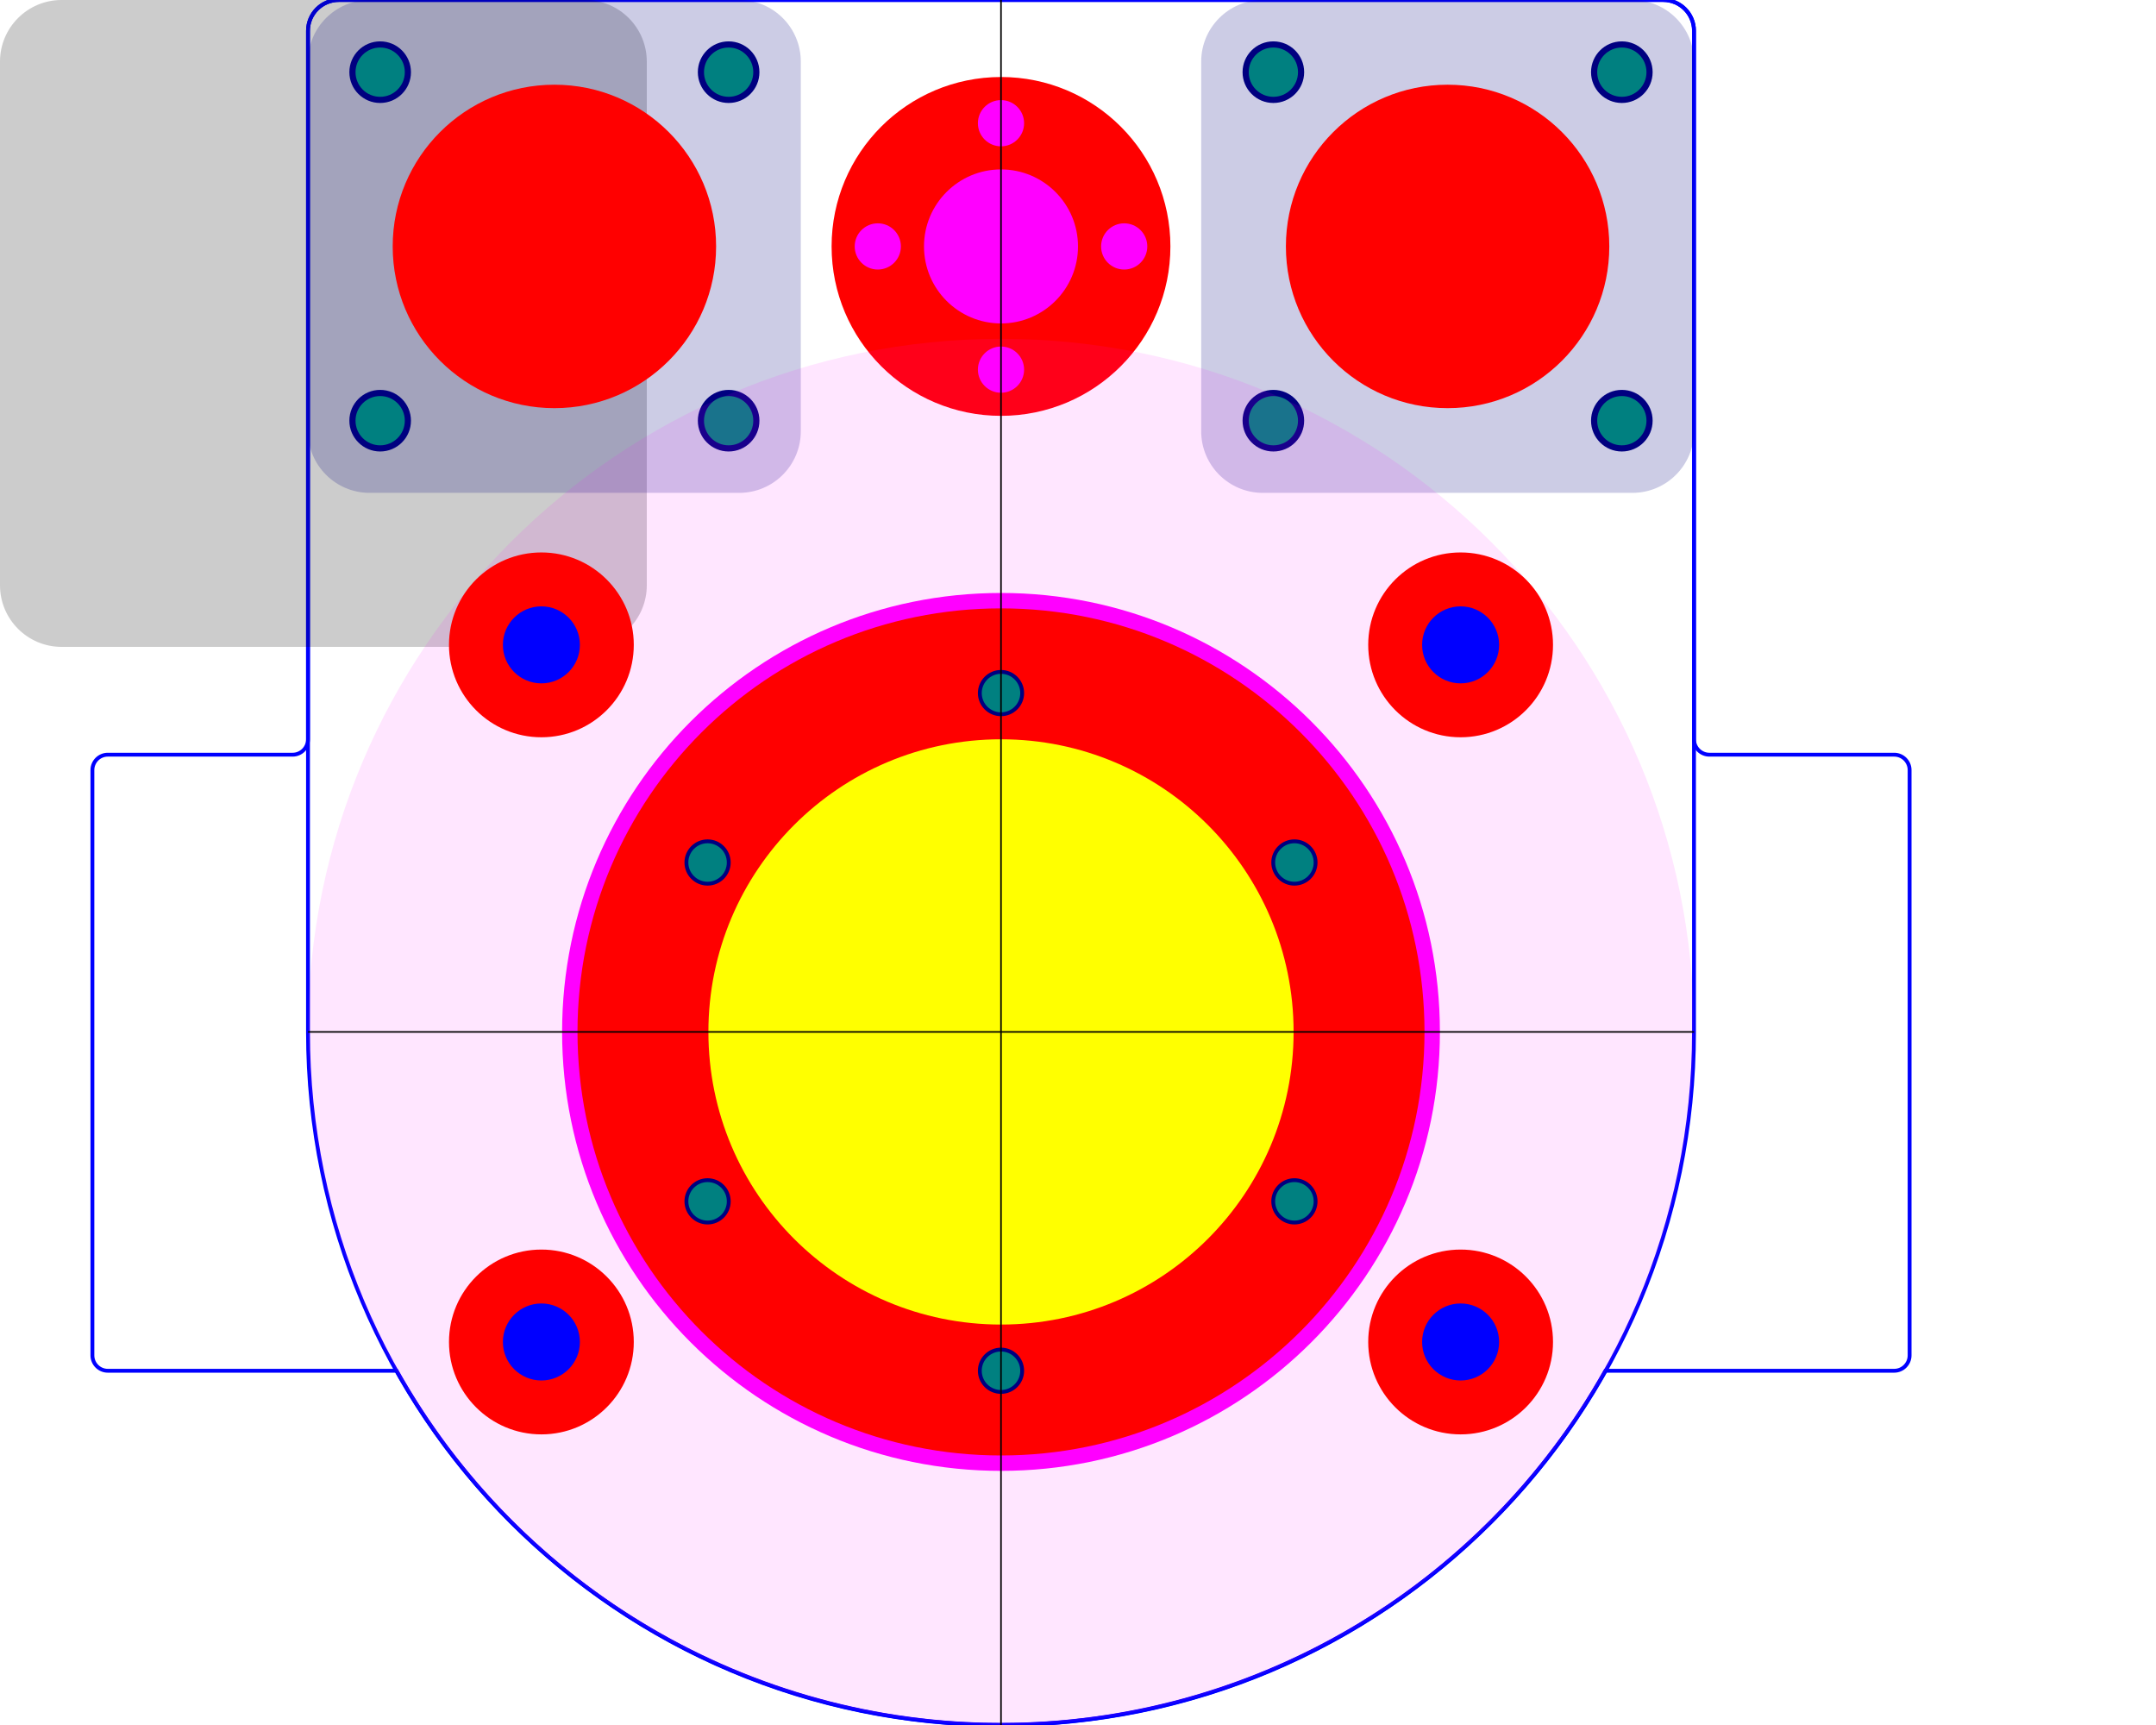
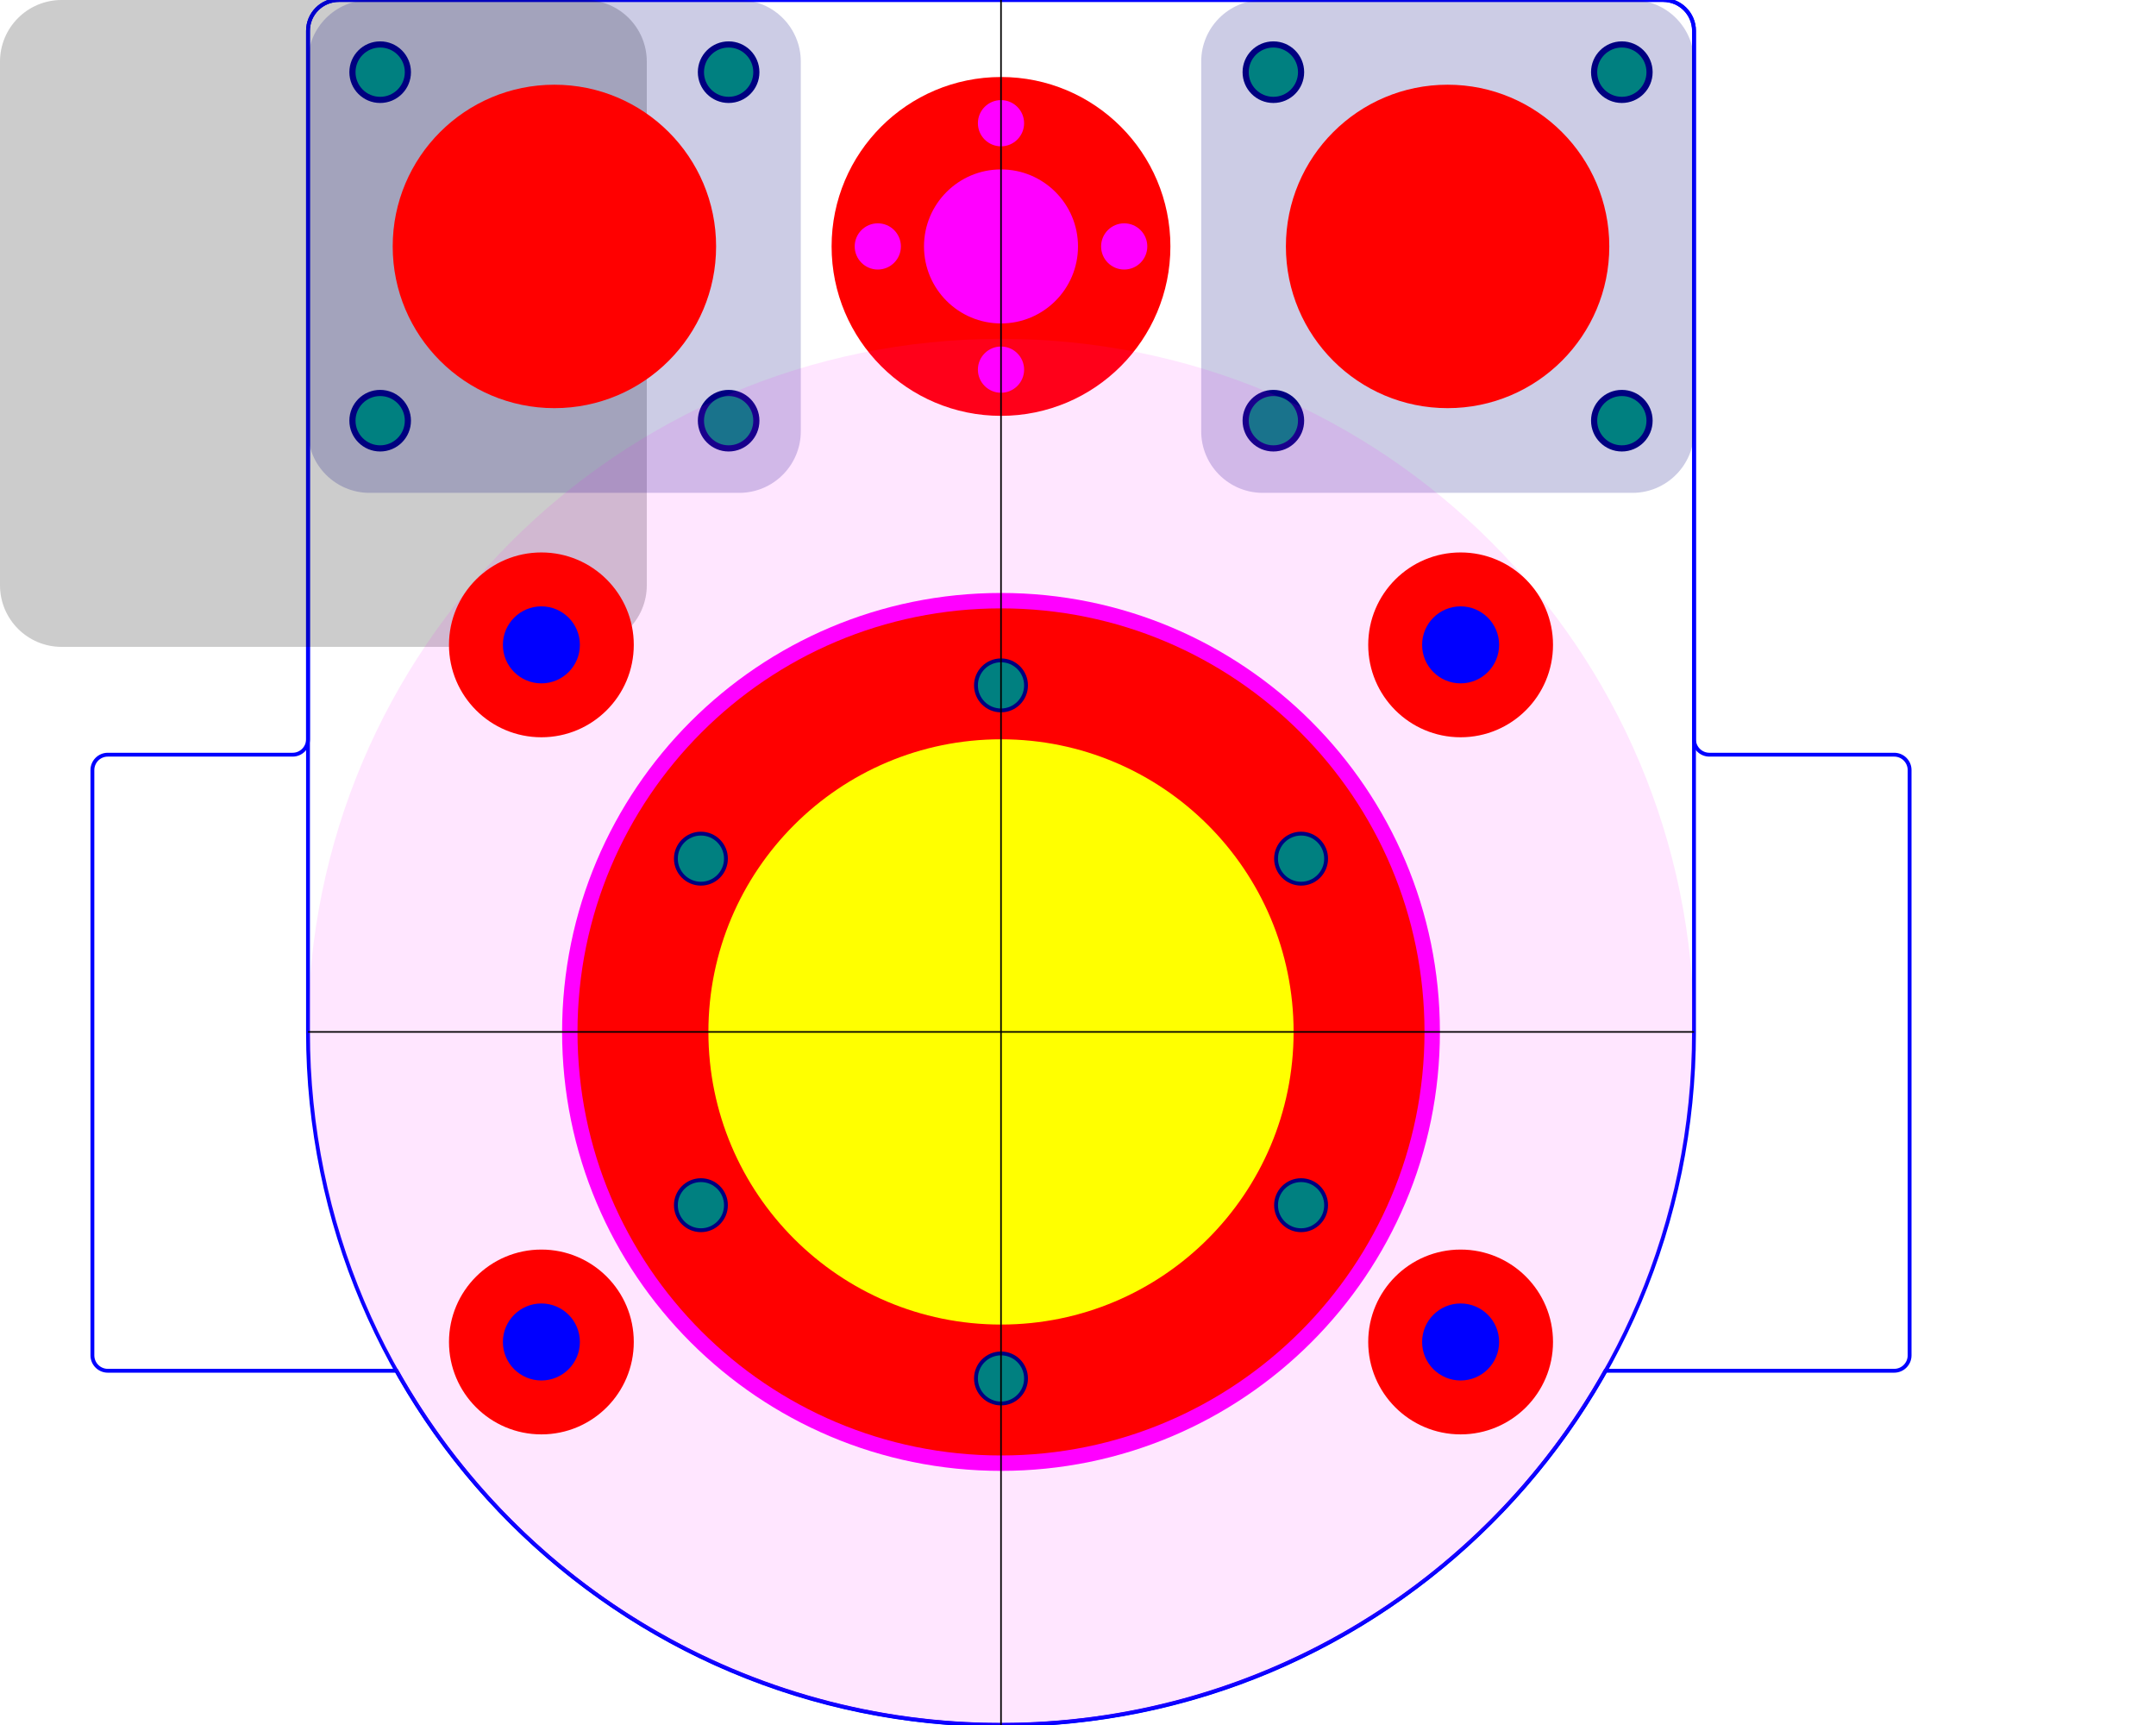
<svg xmlns="http://www.w3.org/2000/svg" version="1.1" width="140mm" height="112mm" viewBox="0 0 140 112" id="spindle-D55-holder-with-clamp">
  <g id="layer1">
    <path id="contour" d="M 22,0 l 86,0 a 2,2 0 0,1 2,2 l 0,65 a 45,45 0 0,1 -90,0 l 0,-65 a 2,2 0 0,1 2,-2 z" style="fill:none;stroke:#0000ff;stroke-width:0.25" />
    <path id="contour_with_clamps" d="M 22,0 l 86,0 a 2,2 0 0,1 2,2 l 0,46 a 1,1 0 0,0 1,1 l 12,0 a 1,1 0 0,1 1,1 l 0,38 a 1,1 0 0,1 -1,1 l -18.75,0 a 45,45 0 0,1 -78.5,0 l -18.75,0 a 1,1 0 0,1 -1,-1 l 0,-38 a 1,1 0 0,1 1,-1 l 12,0 a 1,1 0 0,0 1,-1 l 0,-46 a 2,2 0 0,1 2,-2" style="fill:none;stroke:#0000ff;stroke-width:0.25" />
    <g id="layer_motor">
      <rect rx="4" ry="4" width="42" height="42" style="fill:#000000; fill-opacity:0.2" />
    </g>
    <g id="backlash">
      <circle id="screw_central_hole" cx="65.000" cy="16.000" r="11.000" style="fill:#ff0000;fill-opacity:1" />
      <circle id="backlash_item_hole" cx="65.000" cy="16.000" r="5.000" style="fill:#ff00ff;fill-opacity:1" />
      <circle id="backlash_item_screw_3.0mm_E" cx="73.000" cy="16.000" r="1.500" style="fill:#ff00ff;fill-opacity:1" />
      <circle id="backlash_item_screw_3.0mm_S" cx="65.000" cy="24.000" r="1.500" style="fill:#ff00ff;fill-opacity:1" />
      <circle id="backlash_item_screw_3.0mm_W" cx="57.000" cy="16.000" r="1.500" style="fill:#ff00ff;fill-opacity:1" />
      <circle id="backlash_item_screw_3.0mm_N" cx="65.000" cy="8.000" r="1.500" style="fill:#ff00ff;fill-opacity:1" />
    </g>
    <g id="bearing_1">
      <rect id="bearing_1_base" width="32.000" height="32.000" x="20.000" y="0.000" rx="4.000" ry="4.000" style="fill:#000080;fill-opacity:0.2" />
      <g id="bearing_1_items">
        <circle id="bearing_1_cylinder" cx="36.000" cy="16.000" r="10.500" style="fill:#ff0000;fill-opacity:1" />
        <circle id="bearing_1_screw_4.0mm_SE" cx="47.314" cy="27.314" r="2.000" style="fill:#000080;fill-opacity:1" />
        <circle id="bearing_1_screw_4.0mm_SW" cx="24.686" cy="27.314" r="2.000" style="fill:#000080;fill-opacity:1" />
        <circle id="bearing_1_screw_4.0mm_NW" cx="24.686" cy="4.686" r="2.000" style="fill:#000080;fill-opacity:1" />
        <circle id="bearing_1_screw_4.0mm_NE" cx="47.314" cy="4.686" r="2.000" style="fill:#000080;fill-opacity:1" />
        <circle id="bearing_1_screw_gew_3.2mm_SE" cx="47.314" cy="27.314" r="1.600" style="fill:#008080;fill-opacity:1" />
        <circle id="bearing_1_screw_gew_3.2mm_SW" cx="24.686" cy="27.314" r="1.600" style="fill:#008080;fill-opacity:1" />
        <circle id="bearing_1_screw_gew_3.2mm_NW" cx="24.686" cy="4.686" r="1.600" style="fill:#008080;fill-opacity:1" />
        <circle id="bearing_1_screw_gew_3.2mm_NE" cx="47.314" cy="4.686" r="1.600" style="fill:#008080;fill-opacity:1" />
      </g>
    </g>
    <g id="bearing_2">
      <rect id="bearing_2_base" width="32.000" height="32.000" x="78.000" y="0.000" rx="4.000" ry="4.000" style="fill:#000080;fill-opacity:0.2" />
      <g id="bearing_2_items">
        <circle id="bearing_2_cylinder" cx="94.000" cy="16.000" r="10.500" style="fill:#ff0000;fill-opacity:1" />
        <circle id="bearing_2_screw_4.0mm_SE" cx="105.314" cy="27.314" r="2.000" style="fill:#000080;fill-opacity:1" />
        <circle id="bearing_2_screw_4.0mm_SW" cx="82.686" cy="27.314" r="2.000" style="fill:#000080;fill-opacity:1" />
        <circle id="bearing_2_screw_4.0mm_NW" cx="82.686" cy="4.686" r="2.000" style="fill:#000080;fill-opacity:1" />
        <circle id="bearing_2_screw_4.0mm_NE" cx="105.314" cy="4.686" r="2.000" style="fill:#000080;fill-opacity:1" />
        <circle id="bearing_2_screw_gew_3.2mm_SE" cx="105.314" cy="27.314" r="1.600" style="fill:#008080;fill-opacity:1" />
        <circle id="bearing_2_screw_gew_3.2mm_SW" cx="82.686" cy="27.314" r="1.600" style="fill:#008080;fill-opacity:1" />
        <circle id="bearing_2_screw_gew_3.2mm_NW" cx="82.686" cy="4.686" r="1.600" style="fill:#008080;fill-opacity:1" />
        <circle id="bearing_2_screw_gew_3.2mm_NE" cx="105.314" cy="4.686" r="1.600" style="fill:#008080;fill-opacity:1" />
      </g>
    </g>
    <g id="spindle_center">
      <circle id="large_circle_indicator" cx="65.000" cy="67.000" r="45.000" style="fill:#ff00ff;fill-opacity:0.1" />
      <circle id="spindle-hole2" cx="65.000" cy="67.000" r="28.500" style="fill:#ff00ff;fill-opacity:1" />
      <circle id="spindle-hole" cx="65.000" cy="67.000" r="27.500" style="fill:#ff0000;fill-opacity:1" />
      <circle id="spindle-small-base" cx="65.000" cy="67.000" r="19.000" style="fill:#ffff00;fill-opacity:1" />
-       <circle id="spindle_screw_3.0mm_NN" cx="65.000" cy="45.000" r="1.500" style="fill:#000080;fill-opacity:1" />
-       <circle id="spindle_screw_3.0mm_1" cx="84.053" cy="56.000" r="1.500" style="fill:#000080;fill-opacity:1" />
-       <circle id="spindle_screw_3.0mm_2" cx="84.053" cy="78.000" r="1.500" style="fill:#000080;fill-opacity:1" />
-       <circle id="spindle_screw_3.0mm_SS" cx="65.000" cy="89.000" r="1.500" style="fill:#000080;fill-opacity:1" />
-       <circle id="spindle_screw_3.0mm_3" cx="45.947" cy="78.000" r="1.500" style="fill:#000080;fill-opacity:1" />
-       <circle id="spindle_screw_3.0mm_4" cx="45.947" cy="56.000" r="1.500" style="fill:#000080;fill-opacity:1" />
-       <circle id="spindle_screw_gew_2.5mm_NN" cx="65.000" cy="45.000" r="1.250" style="fill:#008080;fill-opacity:1" />
-       <circle id="spindle_screw_gew_2.5mm_1" cx="84.053" cy="56.000" r="1.250" style="fill:#008080;fill-opacity:1" />
-       <circle id="spindle_screw_gew_2.5mm_2" cx="84.053" cy="78.000" r="1.250" style="fill:#008080;fill-opacity:1" />
-       <circle id="spindle_screw_gew_2.5mm_SS" cx="65.000" cy="89.000" r="1.250" style="fill:#008080;fill-opacity:1" />
-       <circle id="spindle_screw_gew_2.5mm_3" cx="45.947" cy="78.000" r="1.250" style="fill:#008080;fill-opacity:1" />
-       <circle id="spindle_screw_gew_2.5mm_4" cx="45.947" cy="56.000" r="1.250" style="fill:#008080;fill-opacity:1" />
+       <circle id="spindle_screw_3.5mm_NN" cx="65.000" cy="44.500" r="1.750" style="fill:#000080;fill-opacity:1" />
+       <circle id="spindle_screw_3.5mm_1" cx="84.486" cy="55.750" r="1.750" style="fill:#000080;fill-opacity:1" />
+       <circle id="spindle_screw_3.5mm_2" cx="84.486" cy="78.250" r="1.750" style="fill:#000080;fill-opacity:1" />
+       <circle id="spindle_screw_3.5mm_SS" cx="65.000" cy="89.500" r="1.750" style="fill:#000080;fill-opacity:1" />
+       <circle id="spindle_screw_3.5mm_3" cx="45.514" cy="78.250" r="1.750" style="fill:#000080;fill-opacity:1" />
+       <circle id="spindle_screw_3.5mm_4" cx="45.514" cy="55.750" r="1.750" style="fill:#000080;fill-opacity:1" />
+       <circle id="spindle_screw_gew_3.0mm_NN" cx="65.000" cy="44.500" r="1.500" style="fill:#008080;fill-opacity:1" />
+       <circle id="spindle_screw_gew_3.0mm_1" cx="84.486" cy="55.750" r="1.500" style="fill:#008080;fill-opacity:1" />
+       <circle id="spindle_screw_gew_3.0mm_2" cx="84.486" cy="78.250" r="1.500" style="fill:#008080;fill-opacity:1" />
+       <circle id="spindle_screw_gew_3.0mm_SS" cx="65.000" cy="89.500" r="1.500" style="fill:#008080;fill-opacity:1" />
+       <circle id="spindle_screw_gew_3.0mm_3" cx="45.514" cy="78.250" r="1.500" style="fill:#008080;fill-opacity:1" />
+       <circle id="spindle_screw_gew_3.0mm_4" cx="45.514" cy="55.750" r="1.500" style="fill:#008080;fill-opacity:1" />
    </g>
    <g id="spacers">
      <circle id="spacer_pocket_SW" cx="94.845" cy="87.131" r="6.000" style="fill:#ff0000;fill-opacity:1" />
      <circle id="spacer_pocket_NW" cx="94.845" cy="41.869" r="6.000" style="fill:#ff0000;fill-opacity:1" />
      <circle id="spacer_pocket_NE" cx="35.155" cy="41.869" r="6.000" style="fill:#ff0000;fill-opacity:1" />
      <circle id="spacer_pocket_SE" cx="35.155" cy="87.131" r="6.000" style="fill:#ff0000;fill-opacity:1" />
      <circle id="spacer_screw_5.0mm_SW" cx="94.845" cy="87.131" r="2.500" style="fill:#0000ff;fill-opacity:1" />
      <circle id="spacer_screw_5.0mm_NW" cx="94.845" cy="41.869" r="2.500" style="fill:#0000ff;fill-opacity:1" />
      <circle id="spacer_screw_5.0mm_NE" cx="35.155" cy="41.869" r="2.500" style="fill:#0000ff;fill-opacity:1" />
      <circle id="spacer_screw_5.0mm_SE" cx="35.155" cy="87.131" r="2.500" style="fill:#0000ff;fill-opacity:1" />
    </g>
    <g id="lines_ref">
      <path id="horizontal_line" d="M 20,67 L 110,67" style="fill:none;stroke:#000000;stroke-width:0.1" />
      <path id="vertical_line" d="M 65,0 L 65,112" style="fill:none;stroke:#000000;stroke-width:0.1" />
    </g>
  </g>
</svg>
